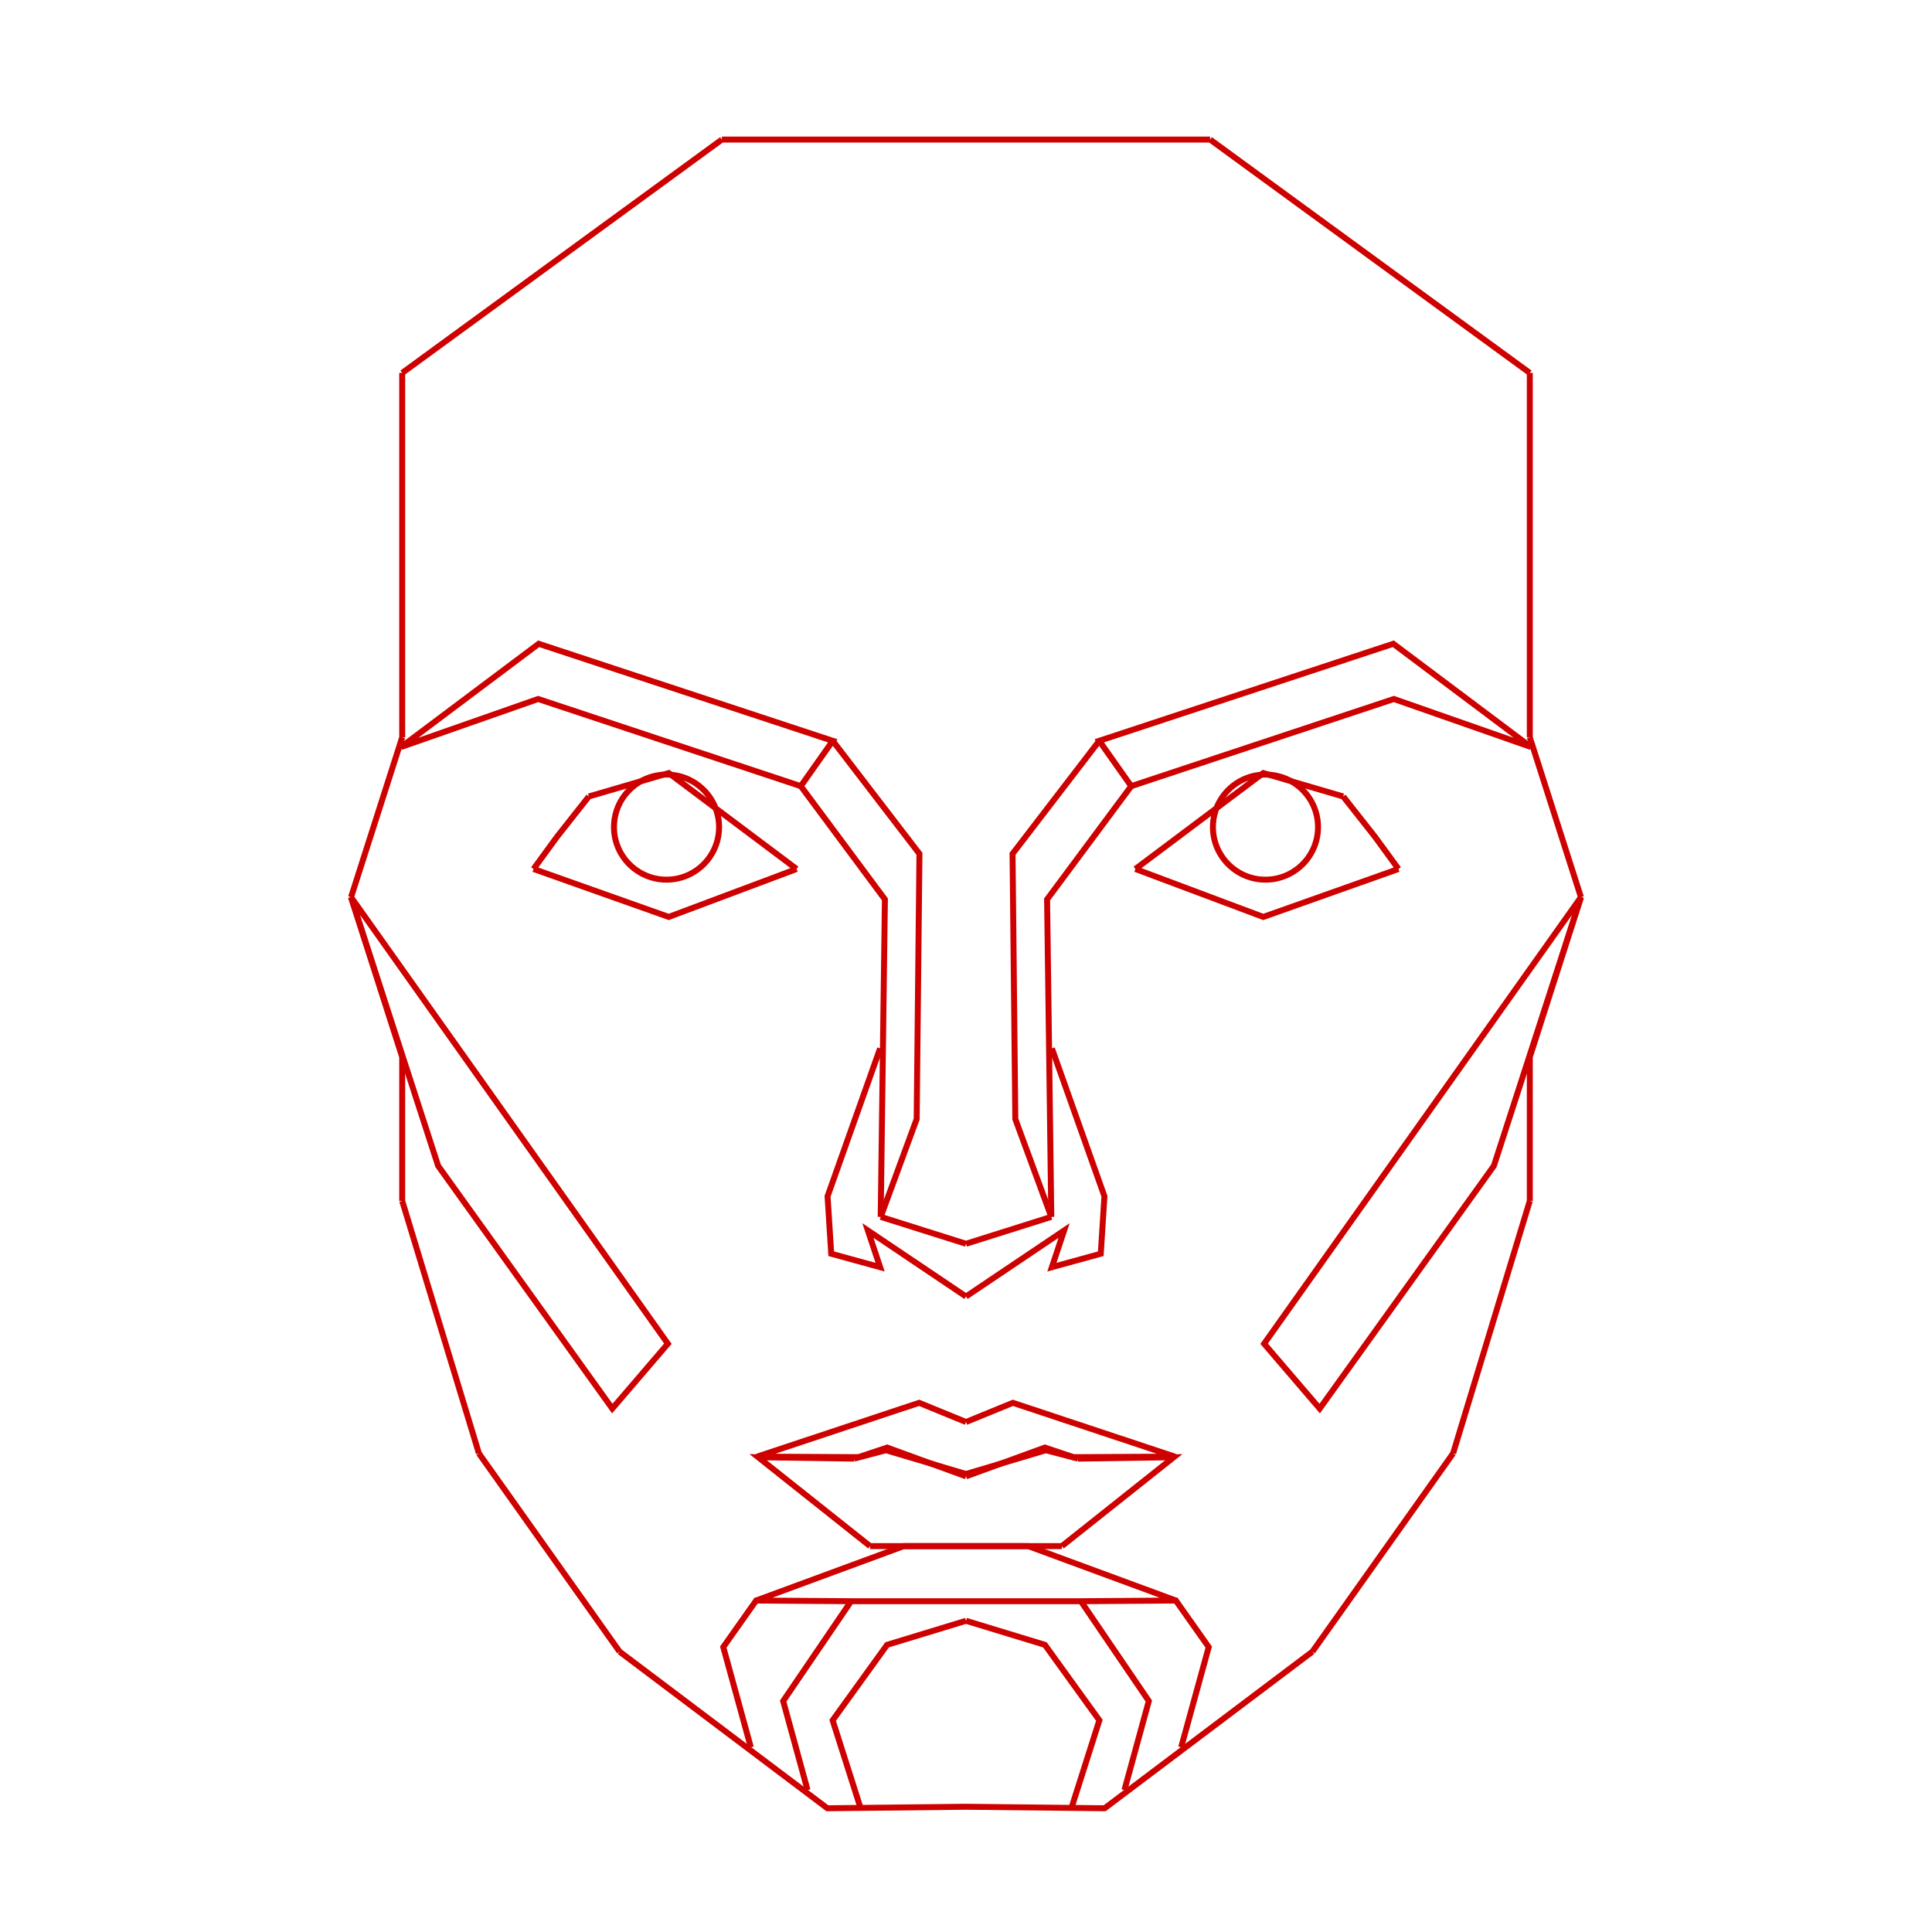
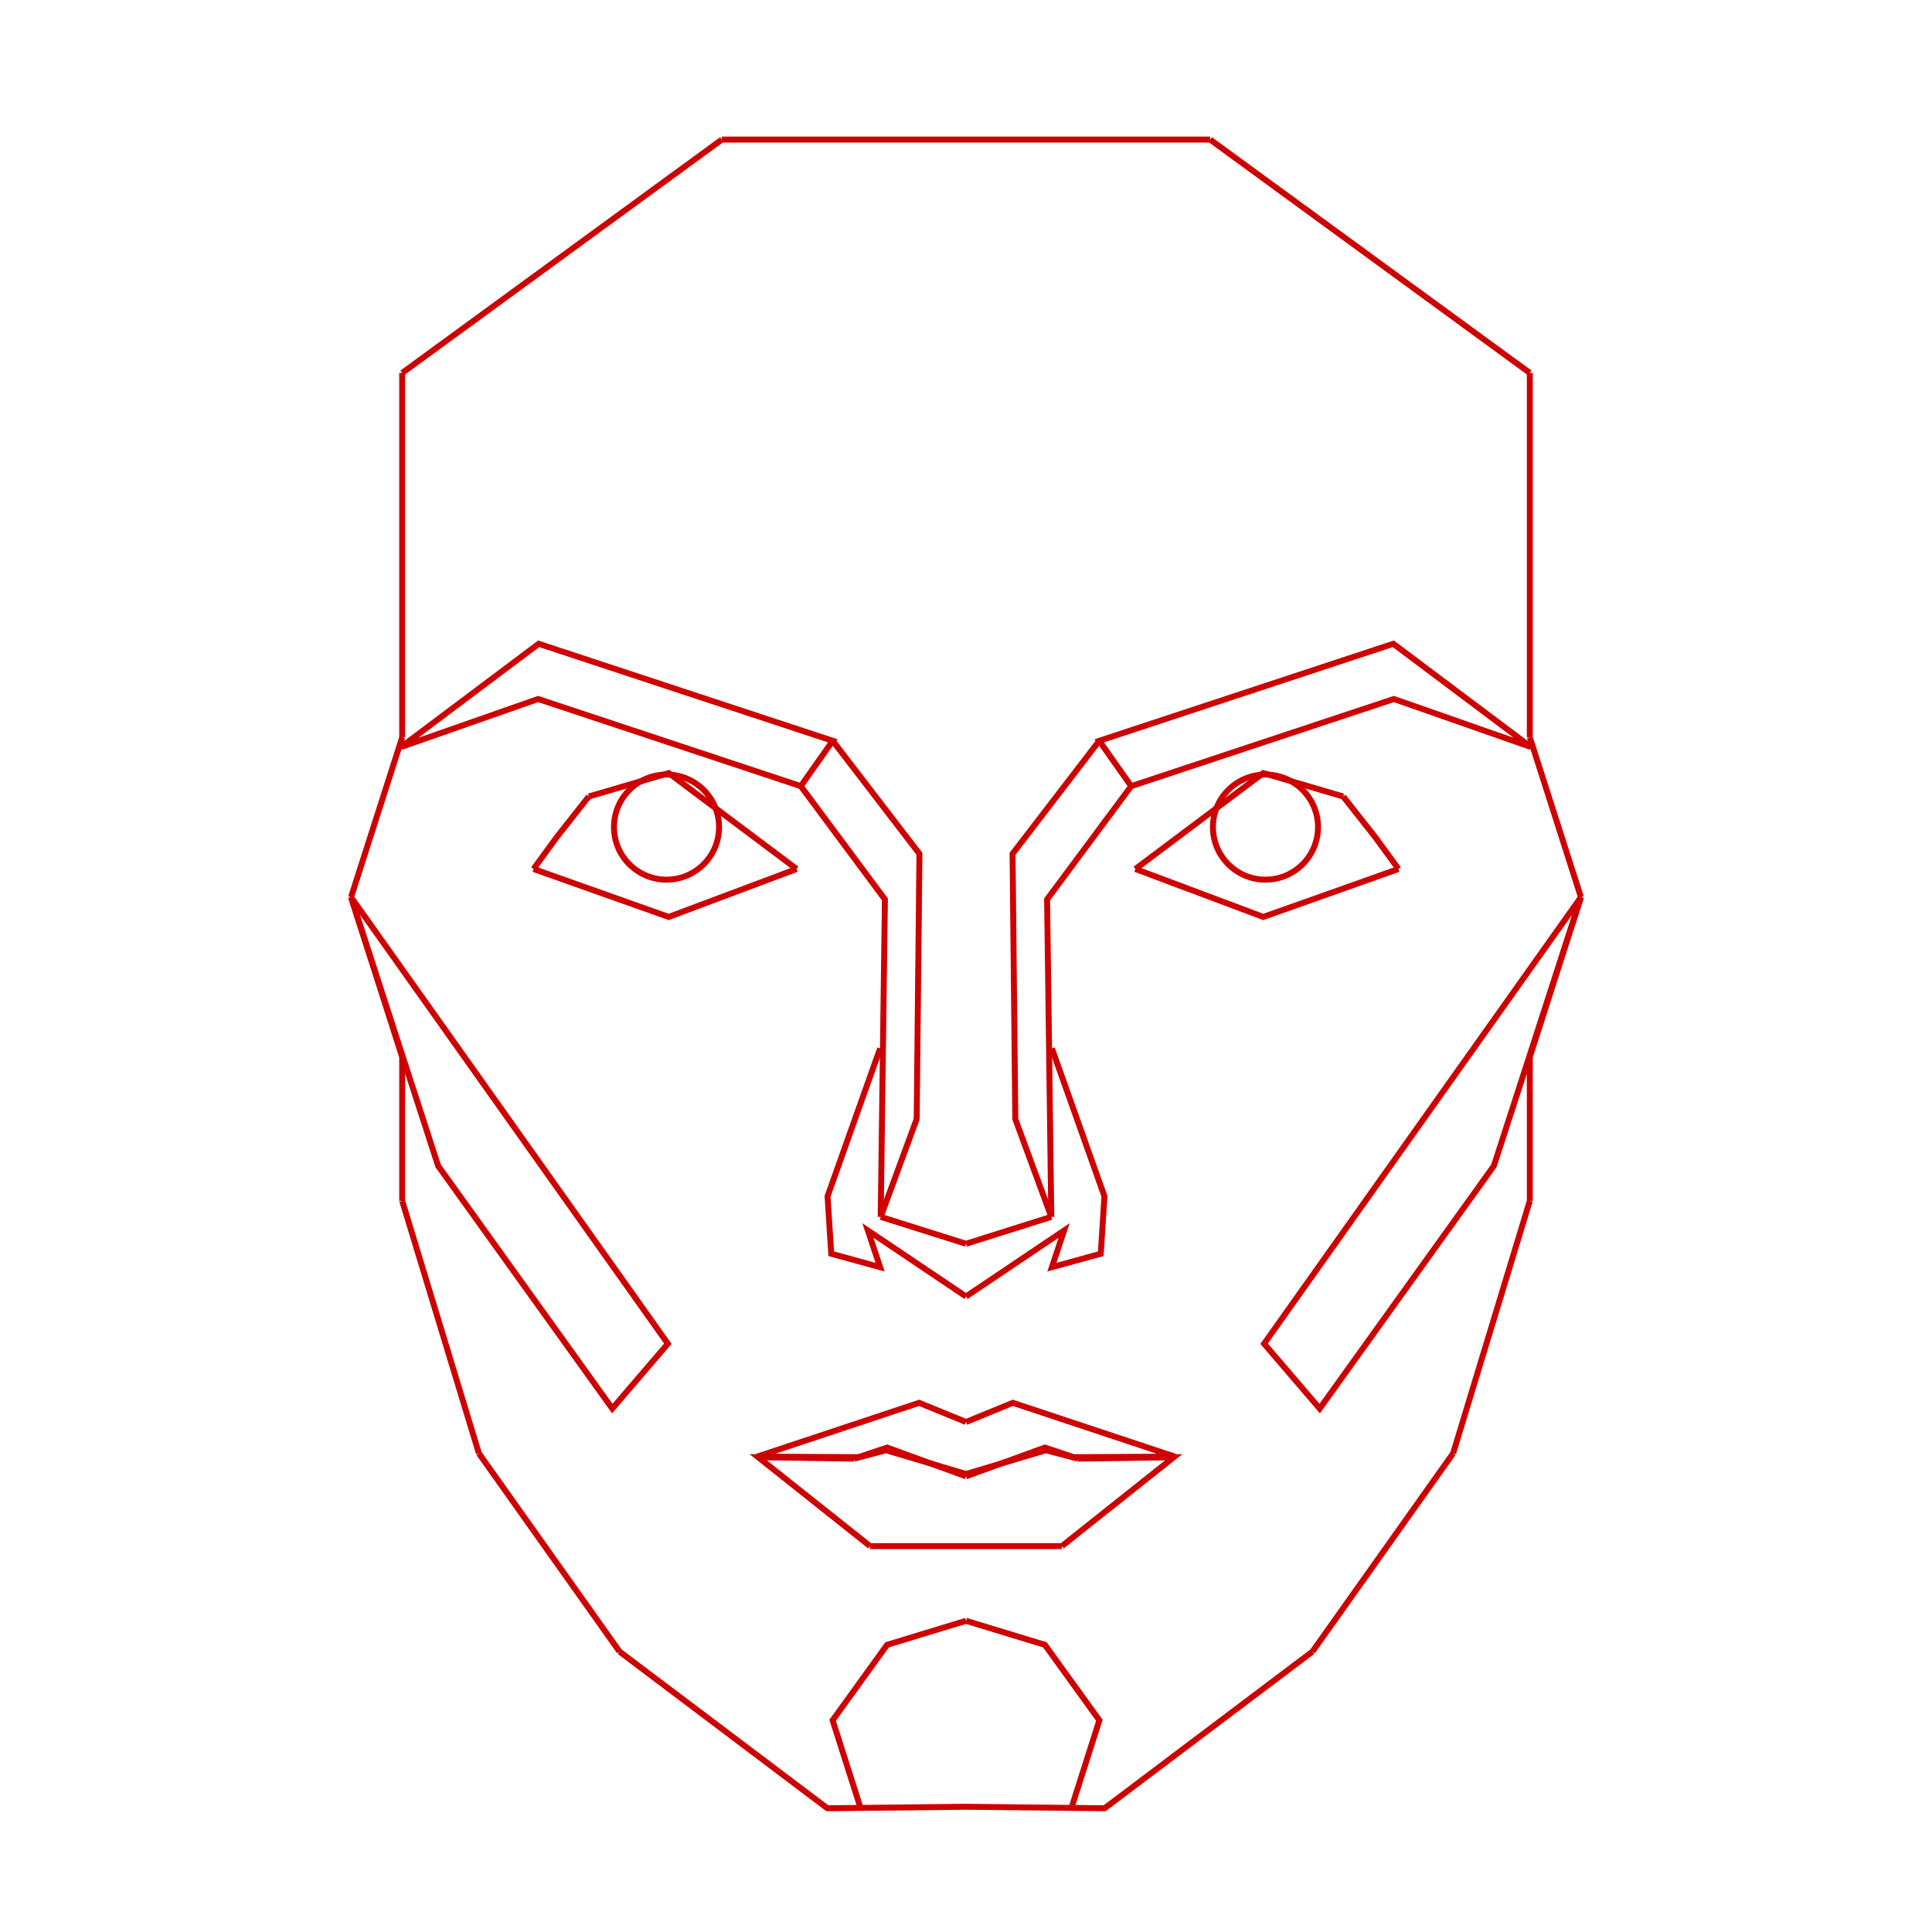
<svg xmlns="http://www.w3.org/2000/svg" width="1024" height="1024" viewBox="0 0 270.933 270.933" version="1.1" id="svg1" xml:space="preserve">
  <defs id="defs1" />
  <g id="layer2" style="display:inline">
    <g id="layer4">
      <path id="path149" style="display:inline;fill:none;stroke:#ce0000;stroke-width:0.836;stroke-dasharray:none;stroke-opacity:1" d="m 135.462,206.704 11.207,-3.332 m 4.483,1.178 -4.483,-1.178 m 2.241,13.449 15.69,-12.467 -13.449,0.196 m -15.69,12.271 h 13.449" />
      <path id="path18" style="display:inline;fill:none;stroke:#ce0000;stroke-width:0.836;stroke-dasharray:none;stroke-opacity:1" d="m 135.462,206.704 -11.207,-3.332 m -4.483,1.178 4.483,-1.178 m -2.241,13.449 -15.69,-12.467 13.449,0.196 m 15.69,12.271 h -13.449" />
      <path style="display:inline;fill:none;stroke:#ce0000;stroke-width:0.836;stroke-dasharray:none;stroke-opacity:1" d="m 135.467,199.414 6.574,-2.69 22.708,7.544 -14.19,0.076 -4.035,-1.345 -11.057,4.035" id="path145" />
      <path style="display:inline;fill:none;stroke:#ce0000;stroke-width:0.836;stroke-dasharray:none;stroke-opacity:1" d="m 135.467,199.414 -6.574,-2.69 -22.708,7.544 14.19,0.076 4.035,-1.345 11.057,4.035" id="path39" />
    </g>
    <g id="layer10">
-       <path id="path155" style="fill:none;stroke:#ce0000;stroke-width:0.836;stroke-dasharray:none;stroke-opacity:1" d="m 164.894,224.449 -20.697,-7.629 h -8.73 m 30.175,28.21 3.862,-14.052 -4.609,-6.529 -13.317,0.097 m 6.108,26.481 3.418,-12.483 -9.526,-13.998 h -16.111 m 14.791,28.989 3.91,-12.29 -7.635,-10.582 -11.066,-3.372" />
-       <path id="path40" style="fill:none;stroke:#ce0000;stroke-width:0.836;stroke-dasharray:none;stroke-opacity:1" d="m 106.039,224.449 20.697,-7.629 h 8.73 m -30.175,28.21 -3.862,-14.052 4.609,-6.529 13.317,0.097 m -6.108,26.481 -3.418,-12.483 9.526,-13.998 h 16.111 m -14.791,28.989 -3.91,-12.29 7.635,-10.582 11.066,-3.372" />
+       <path id="path155" style="fill:none;stroke:#ce0000;stroke-width:0.836;stroke-dasharray:none;stroke-opacity:1" d="m 150.258,253.536 3.91,-12.29 -7.635,-10.582 -11.066,-3.372" />
+       <path id="path40" style="fill:none;stroke:#ce0000;stroke-width:0.836;stroke-dasharray:none;stroke-opacity:1" d="m 120.675,253.536 -3.91,-12.29 7.635,-10.582 11.066,-3.372" />
    </g>
    <g id="layer9">
      <path style="fill:none;stroke:#ce0000;stroke-width:0.836;stroke-dasharray:none;stroke-opacity:1" d="m 177.274,188.436 44.431,-62.619 -12.212,37.675 -24.424,34.038 z" id="path144" />
      <path style="fill:none;stroke:#ce0000;stroke-width:0.836;stroke-dasharray:none;stroke-opacity:1" d="m 93.66,188.436 -44.431,-62.619 12.212,37.675 24.424,34.038 z" id="path49" />
    </g>
    <g id="layer7">
      <path style="fill:none;stroke:#ce0000;stroke-width:0.836;stroke-dasharray:none;stroke-opacity:1" d="m 154.153,103.889 41.237,-13.608 19.283,14.466 -19.201,-6.724 -36.835,12.222 z" id="path135" />
      <path style="fill:none;stroke:#ce0000;stroke-width:0.836;stroke-dasharray:none;stroke-opacity:1" d="M 116.781,103.889 75.544,90.282 56.261,104.748 75.463,98.023 112.298,110.245 Z" id="path47" />
    </g>
    <g id="layer8">
      <path id="path138" style="fill:none;stroke:#ce0000;stroke-width:0.836;stroke-dasharray:none;stroke-opacity:1" d="m 159.222,121.862 17.932,6.724 18.96,-6.724 m -7.753,-10.168 4.483,5.685 3.27,4.483 m -36.892,0 17.932,-13.449 11.207,3.281" />
      <path id="path48" style="fill:none;stroke:#ce0000;stroke-width:0.836;stroke-dasharray:none;stroke-opacity:1" d="m 111.712,121.862 -17.932,6.724 -18.96,-6.724 m 7.753,-10.168 -4.483,5.685 -3.27,4.483 m 36.892,0 -17.932,-13.449 -11.207,3.281" />
      <path style="fill:none;stroke:#ce0000;stroke-width:0.836" d="m 170.095,115.99 c -1e-5,4.07 3.299,7.369 7.369,7.369 4.07,10e-6 7.369,-3.299 7.369,-7.369 0,-4.07 -3.299,-7.369 -7.369,-7.369 -4.07,2e-5 -7.369,3.299 -7.369,7.369 z" id="path141" />
      <path style="fill:none;stroke:#ce0000;stroke-width:0.836" d="m 100.839,115.99 c 1e-5,4.07 -3.299,7.369 -7.369,7.369 -4.07,10e-6 -7.369,-3.299 -7.369,-7.369 -4e-6,-4.07 3.299,-7.369 7.369,-7.369 4.07,2e-5 7.369,3.299 7.369,7.369 z" id="circle48" />
    </g>
    <g id="layer6" style="display:inline">
      <path style="fill:none;stroke:#ce0000;stroke-width:0.836;stroke-dasharray:none;stroke-opacity:1" d="m 135.467,174.42 -11.961,-3.774 m 11.961,3.774 11.961,-3.774" id="path43" />
      <path style="fill:none;stroke:#ce0000;stroke-width:0.836;stroke-dasharray:none;stroke-opacity:1" d="m 147.428,170.646 -5.046,-13.719 -0.387,-37.194 6.079,-7.922 6.079,-7.922" id="path140" />
      <path style="fill:none;stroke:#ce0000;stroke-width:0.836;stroke-dasharray:none;stroke-opacity:1" d="m 123.505,170.646 5.046,-13.719 0.387,-37.194 -6.079,-7.922 -6.079,-7.922" id="path44" />
      <path style="fill:none;stroke:#ce0000;stroke-width:0.836;stroke-dasharray:none;stroke-opacity:1" d="m 147.428,170.646 -0.59,-44.521 11.798,-15.881" id="path142" />
      <path style="fill:none;stroke:#ce0000;stroke-width:0.836;stroke-dasharray:none;stroke-opacity:1" d="m 123.505,170.646 0.59,-44.521 -11.798,-15.881" id="path45" />
      <path style="fill:none;stroke:#ce0000;stroke-width:0.836;stroke-dasharray:none;stroke-opacity:1" d="m 135.467,181.814 13.759,-9.255 -1.714,5.142 6.855,-1.885 0.514,-8.055 -7.37,-20.738" id="path143" />
      <path style="fill:none;stroke:#ce0000;stroke-width:0.836;stroke-dasharray:none;stroke-opacity:1" d="m 135.467,181.814 -13.759,-9.255 1.714,5.142 -6.855,-1.885 -0.514,-8.055 7.37,-20.738" id="path46" />
    </g>
    <g id="g41" transform="matrix(-0.4482921,0,0,0.4482921,-2439.896,124.6639)">
      <path id="path173" style="fill:none;stroke:#ce0000;stroke-width:1.865;stroke-dasharray:none;stroke-opacity:1" d="m -5853.201,238.573 65,49 43.369,-0.47 M -5921.201,52.573 v 45 m 24,79 44,62 m -68,-141 24,79 m -40,-174 16,50 m 0,-100 -16,50 m 16,-164 v 114 m 100,-187 -100,73 m 176.369,-73 h -76.369" />
      <path id="path41" style="fill:none;stroke:#ce0000;stroke-width:1.865;stroke-dasharray:none;stroke-opacity:1" d="m -5636.462,238.573 -65,49 -43.369,-0.47 M -5568.462,52.573 v 45 m -24,79 -44,62 m 68,-141 -24,79 m 40,-174 -16,50 m 0,-100 16,50 m -16,-164 v 114 m -100,-187 100,73 m -176.369,-73 h 76.369" />
    </g>
  </g>
</svg>
